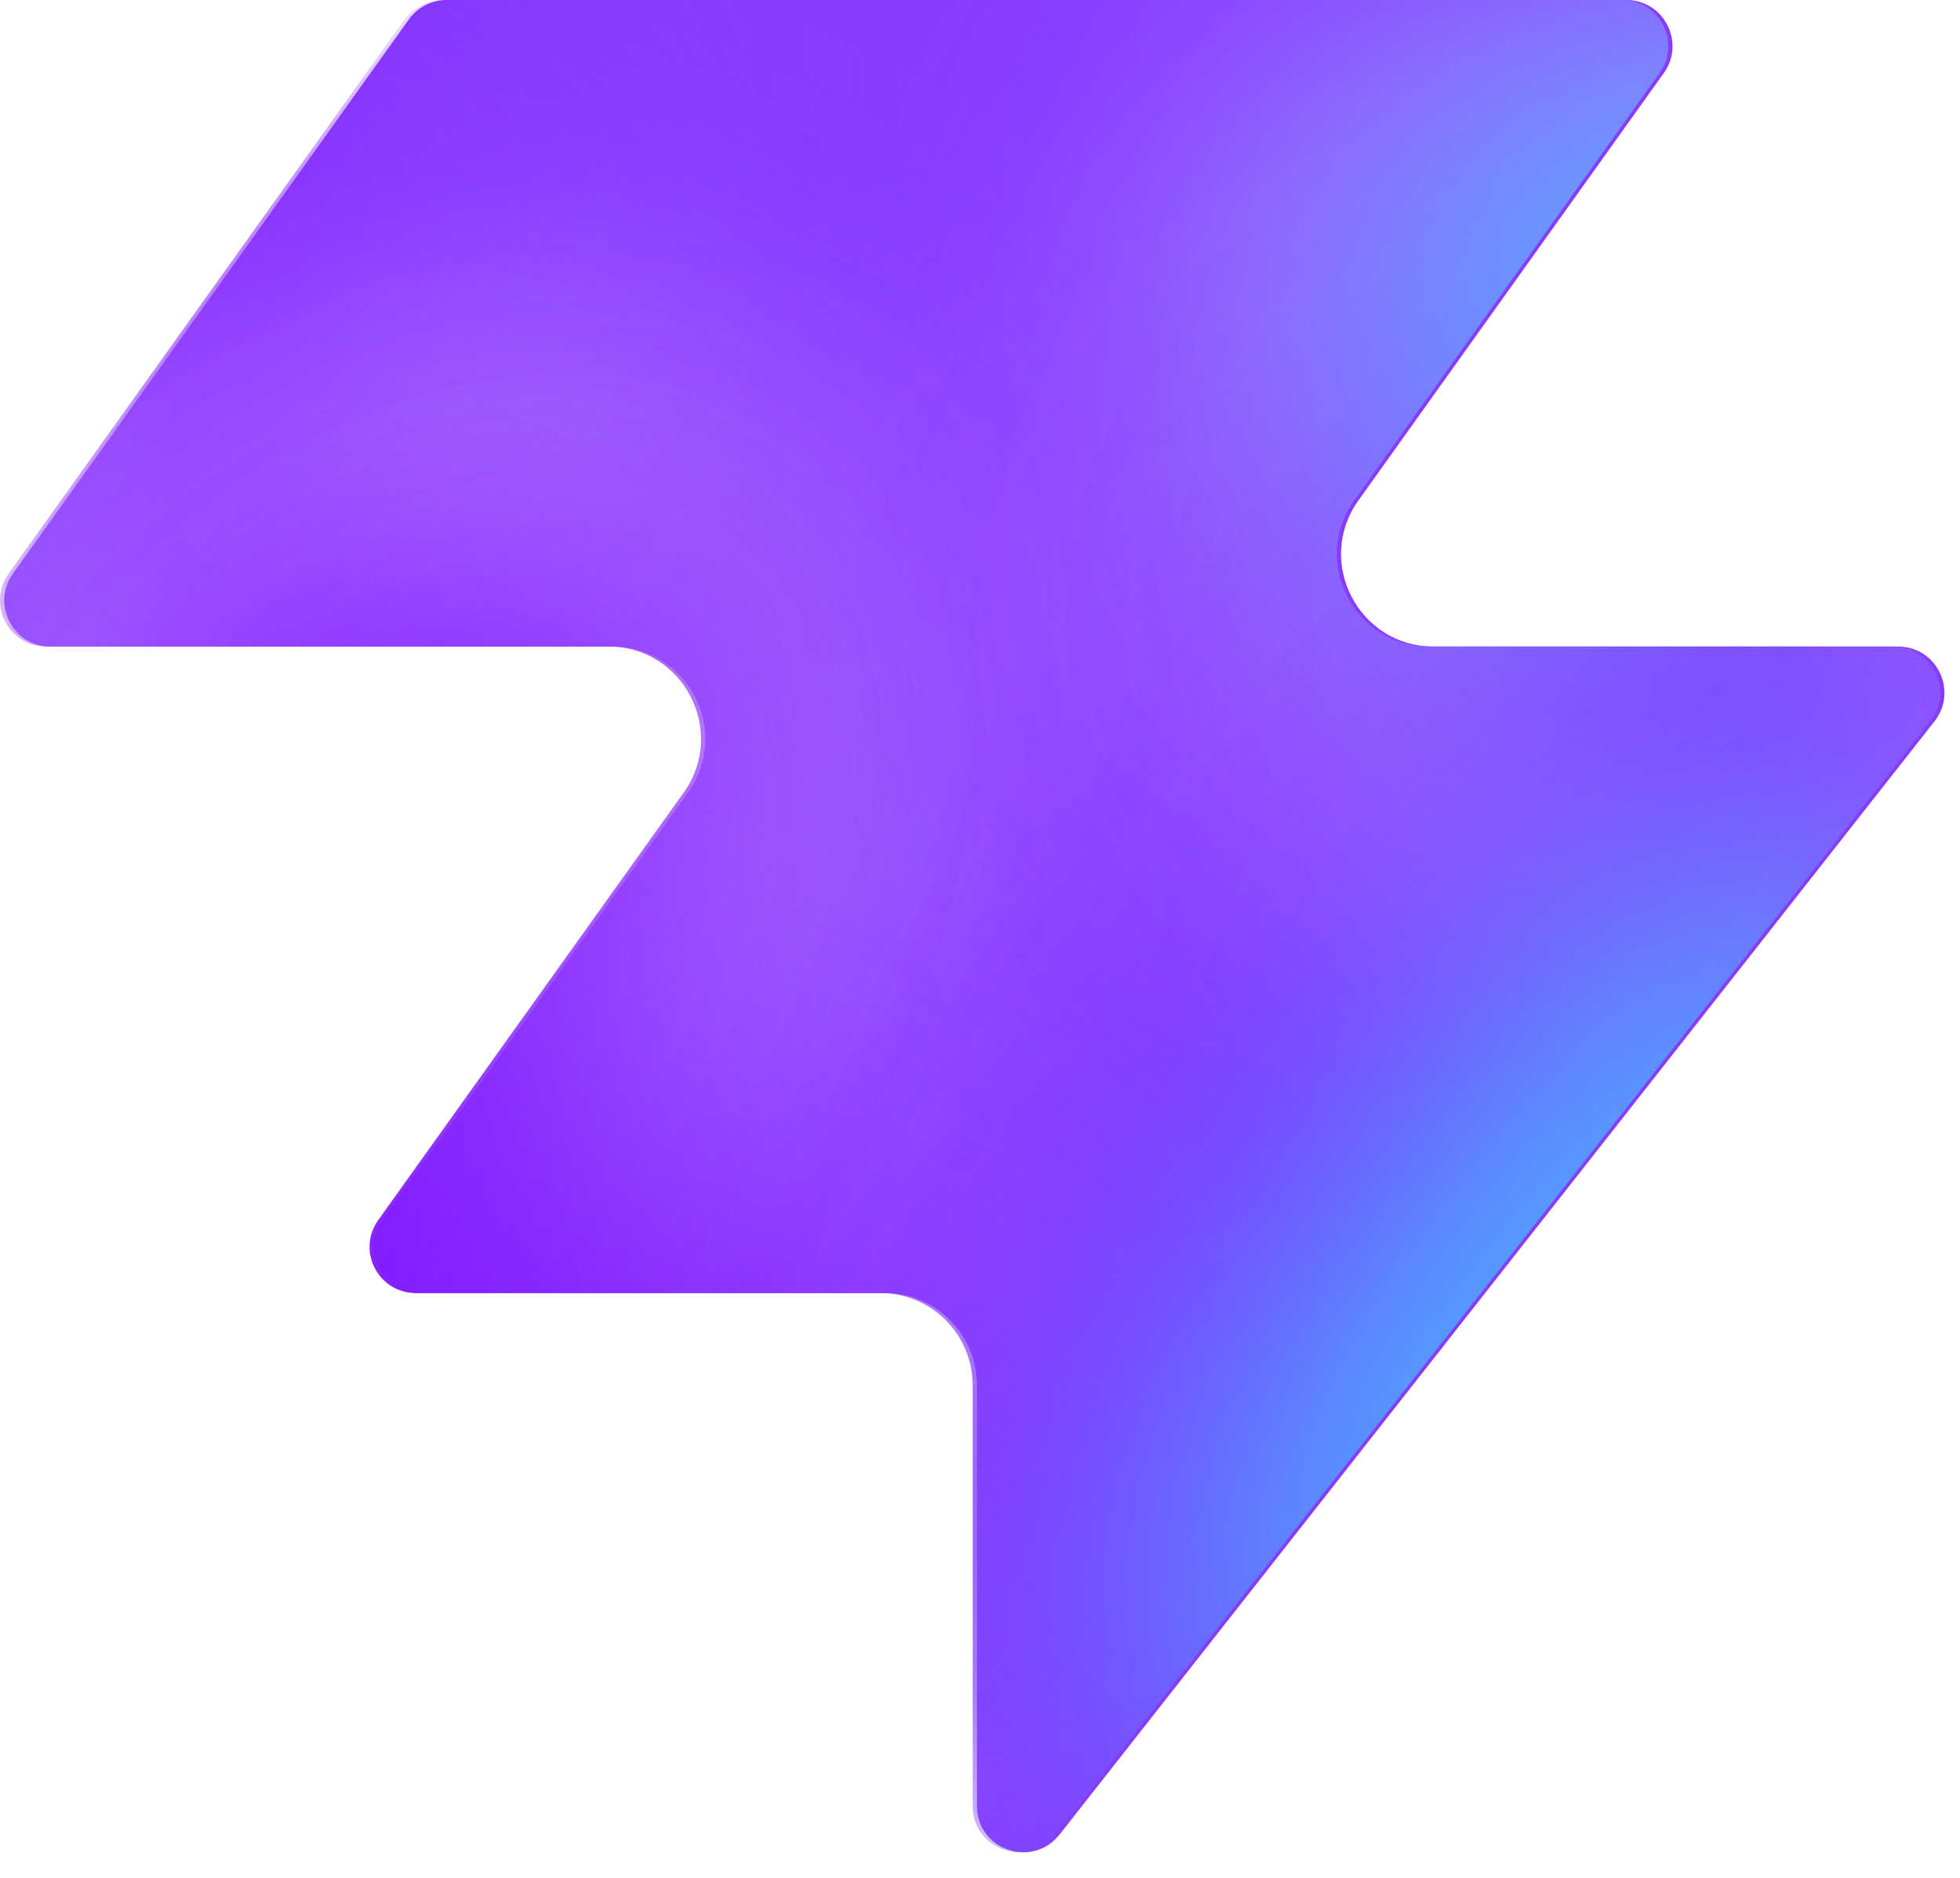
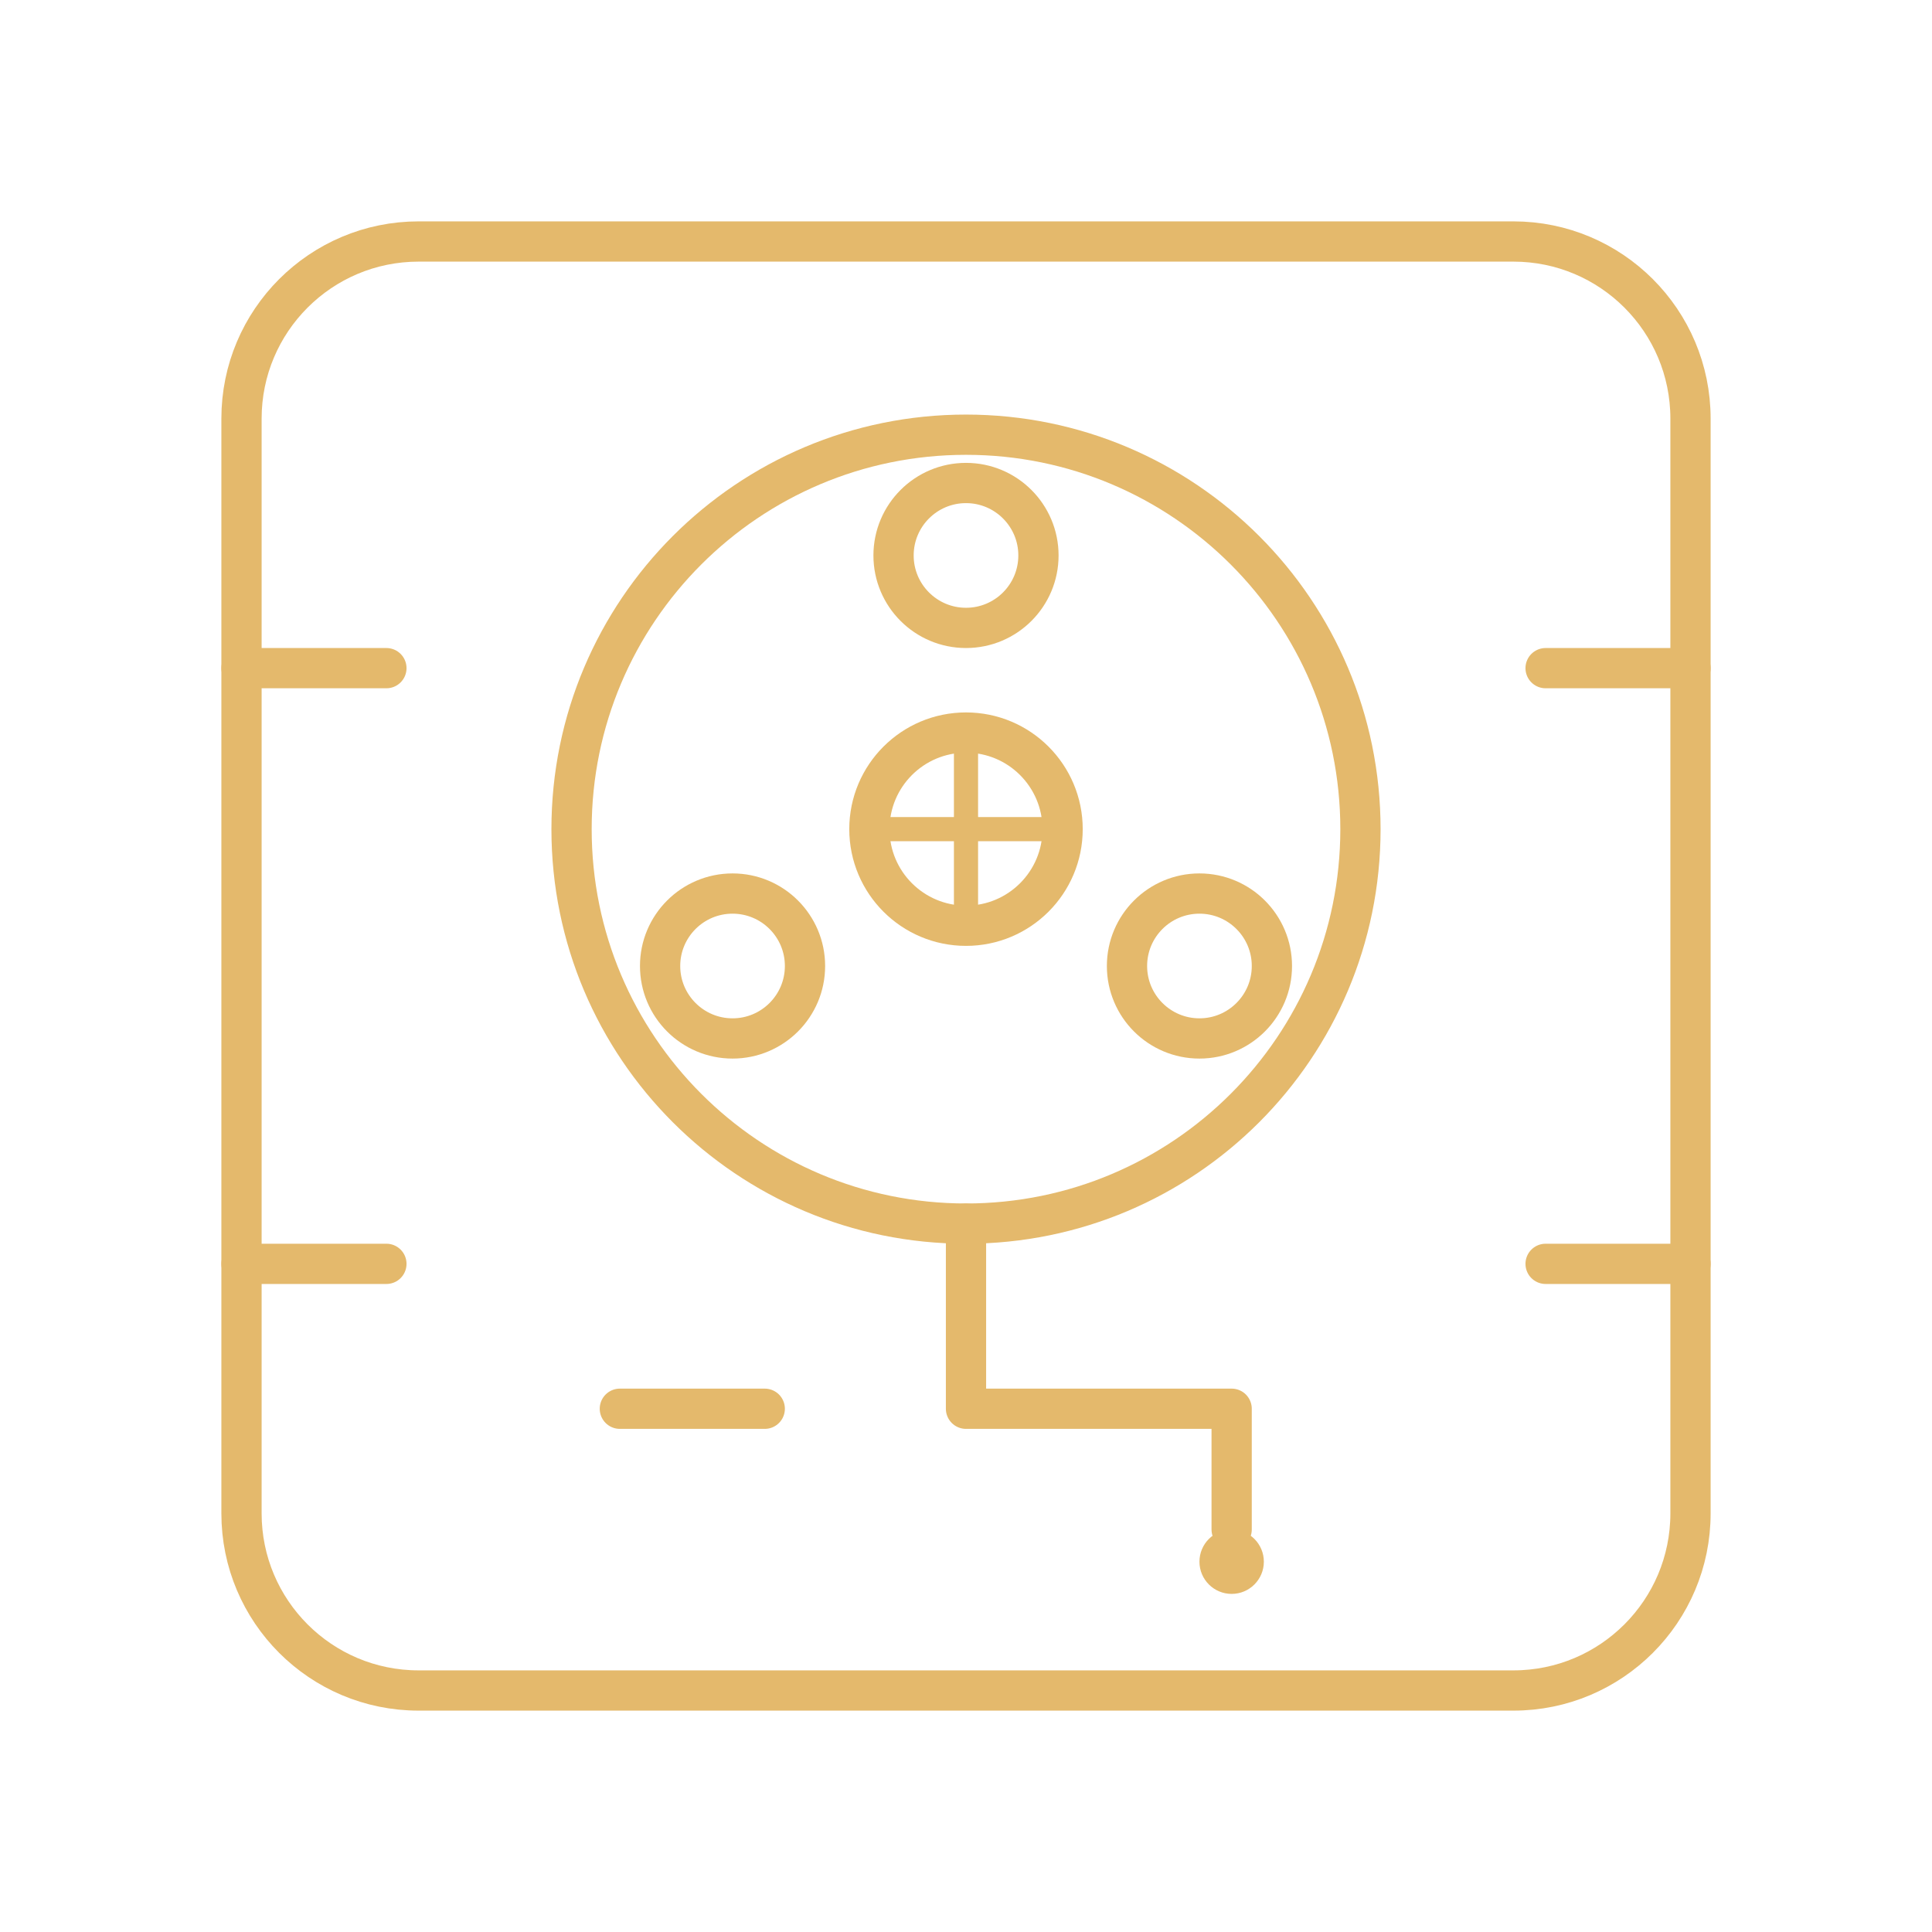
- <svg xmlns="http://www.w3.org/2000/svg" width="48" height="46" fill="none" viewBox="0 0 48 46">
-   <path fill="#863bff" d="M25.946 44.938c-.664.845-2.021.375-2.021-.698V33.937a2.26 2.26 0 0 0-2.262-2.262H10.287c-.92 0-1.456-1.04-.92-1.788l7.48-10.471c1.07-1.497 0-3.578-1.842-3.578H1.237c-.92 0-1.456-1.04-.92-1.788L10.013.474c.214-.297.556-.474.92-.474h28.894c.92 0 1.456 1.04.92 1.788l-7.48 10.471c-1.07 1.498 0 3.579 1.842 3.579h11.377c.943 0 1.473 1.088.89 1.83L25.947 44.94z" style="fill:#863bff;fill:color(display-p3 .525 .23 1);fill-opacity:1" />
-   <mask id="a" width="48" height="46" x="0" y="0" maskUnits="userSpaceOnUse" style="mask-type:alpha">
-     <path fill="#000" d="M25.842 44.938c-.664.844-2.021.375-2.021-.698V33.937a2.26 2.26 0 0 0-2.262-2.262H10.183c-.92 0-1.456-1.04-.92-1.788l7.48-10.471c1.07-1.498 0-3.579-1.842-3.579H1.133c-.92 0-1.456-1.04-.92-1.787L9.91.473c.214-.297.556-.474.92-.474h28.894c.92 0 1.456 1.04.92 1.788l-7.48 10.471c-1.07 1.498 0 3.578 1.842 3.578h11.377c.943 0 1.473 1.088.89 1.832L25.843 44.94z" style="fill:#000;fill-opacity:1" />
-   </mask>
-   <g mask="url(#a)">
-     <g filter="url(#b)">
-       <ellipse cx="5.508" cy="14.704" fill="#ede6ff" rx="5.508" ry="14.704" style="fill:#ede6ff;fill:color(display-p3 .927 .903 1);fill-opacity:1" transform="matrix(.00324 1 1 -.00324 -4.47 31.516)" />
-     </g>
-     <g filter="url(#c)">
-       <ellipse cx="10.399" cy="29.851" fill="#ede6ff" rx="10.399" ry="29.851" style="fill:#ede6ff;fill:color(display-p3 .927 .903 1);fill-opacity:1" transform="matrix(.00324 1 1 -.00324 -39.328 7.883)" />
-     </g>
-     <g filter="url(#d)">
-       <ellipse cx="5.508" cy="30.487" fill="#7e14ff" rx="5.508" ry="30.487" style="fill:#7e14ff;fill:color(display-p3 .492 .077 1);fill-opacity:1" transform="rotate(89.814 -25.913 -14.639)scale(1 -1)" />
-     </g>
-     <g filter="url(#e)">
-       <ellipse cx="5.508" cy="30.599" fill="#7e14ff" rx="5.508" ry="30.599" style="fill:#7e14ff;fill:color(display-p3 .492 .077 1);fill-opacity:1" transform="rotate(89.814 -32.644 -3.334)scale(1 -1)" />
-     </g>
-     <g filter="url(#f)">
-       <ellipse cx="5.508" cy="30.599" fill="#7e14ff" rx="5.508" ry="30.599" style="fill:#7e14ff;fill:color(display-p3 .492 .077 1);fill-opacity:1" transform="matrix(.00324 1 1 -.00324 -34.34 30.47)" />
-     </g>
-     <g filter="url(#g)">
-       <ellipse cx="14.072" cy="22.078" fill="#ede6ff" rx="14.072" ry="22.078" style="fill:#ede6ff;fill:color(display-p3 .927 .903 1);fill-opacity:1" transform="rotate(93.35 24.506 48.493)scale(-1 1)" />
-     </g>
-     <g filter="url(#h)">
-       <ellipse cx="3.47" cy="21.501" fill="#7e14ff" rx="3.47" ry="21.501" style="fill:#7e14ff;fill:color(display-p3 .492 .077 1);fill-opacity:1" transform="rotate(89.009 28.708 47.59)scale(-1 1)" />
-     </g>
-     <g filter="url(#i)">
-       <ellipse cx="3.47" cy="21.501" fill="#7e14ff" rx="3.47" ry="21.501" style="fill:#7e14ff;fill:color(display-p3 .492 .077 1);fill-opacity:1" transform="rotate(89.009 28.708 47.59)scale(-1 1)" />
-     </g>
-     <g filter="url(#j)">
-       <ellipse cx=".387" cy="8.972" fill="#7e14ff" rx="4.407" ry="29.108" style="fill:#7e14ff;fill:color(display-p3 .492 .077 1);fill-opacity:1" transform="rotate(39.51 .387 8.972)" />
-     </g>
-     <g filter="url(#k)">
-       <ellipse cx="47.523" cy="-6.092" fill="#7e14ff" rx="4.407" ry="29.108" style="fill:#7e14ff;fill:color(display-p3 .492 .077 1);fill-opacity:1" transform="rotate(37.892 47.523 -6.092)" />
-     </g>
-     <g filter="url(#l)">
-       <ellipse cx="41.412" cy="6.333" fill="#47bfff" rx="5.971" ry="9.665" style="fill:#47bfff;fill:color(display-p3 .28 .748 1);fill-opacity:1" transform="rotate(37.892 41.412 6.333)" />
-     </g>
-     <g filter="url(#m)">
-       <ellipse cx="-1.879" cy="38.332" fill="#7e14ff" rx="4.407" ry="29.108" style="fill:#7e14ff;fill:color(display-p3 .492 .077 1);fill-opacity:1" transform="rotate(37.892 -1.88 38.332)" />
-     </g>
-     <g filter="url(#n)">
-       <ellipse cx="-1.879" cy="38.332" fill="#7e14ff" rx="4.407" ry="29.108" style="fill:#7e14ff;fill:color(display-p3 .492 .077 1);fill-opacity:1" transform="rotate(37.892 -1.88 38.332)" />
-     </g>
-     <g filter="url(#o)">
-       <ellipse cx="35.651" cy="29.907" fill="#7e14ff" rx="4.407" ry="29.108" style="fill:#7e14ff;fill:color(display-p3 .492 .077 1);fill-opacity:1" transform="rotate(37.892 35.651 29.907)" />
-     </g>
-     <g filter="url(#p)">
-       <ellipse cx="38.418" cy="32.4" fill="#47bfff" rx="5.971" ry="15.297" style="fill:#47bfff;fill:color(display-p3 .28 .748 1);fill-opacity:1" transform="rotate(37.892 38.418 32.4)" />
-     </g>
+ <svg xmlns="http://www.w3.org/2000/svg" viewBox="0 0 240 240" width="240" height="240" fill="none">
+   <rect x="30" y="30" width="180" height="180" rx="22" stroke="#E4B96C" stroke-width="5" />
+   <g stroke="#E4B96C" stroke-width="5" stroke-linecap="round" stroke-linejoin="round">
+     <path d="M30 83H48" />
+     <path d="M30 157H48" />
+     <path d="M192 83H210" />
+     <path d="M192 157H210" />
  </g>
-   <defs>
-     <filter id="b" width="60.045" height="41.654" x="-19.77" y="16.149" color-interpolation-filters="sRGB" filterUnits="userSpaceOnUse">
-       <feFlood flood-opacity="0" result="BackgroundImageFix" />
-       <feBlend in="SourceGraphic" in2="BackgroundImageFix" result="shape" />
-       <feGaussianBlur result="effect1_foregroundBlur_2002_17158" stdDeviation="7.659" />
-     </filter>
-     <filter id="c" width="90.34" height="51.437" x="-54.613" y="-7.533" color-interpolation-filters="sRGB" filterUnits="userSpaceOnUse">
-       <feFlood flood-opacity="0" result="BackgroundImageFix" />
-       <feBlend in="SourceGraphic" in2="BackgroundImageFix" result="shape" />
-       <feGaussianBlur result="effect1_foregroundBlur_2002_17158" stdDeviation="7.659" />
-     </filter>
-     <filter id="d" width="79.355" height="29.4" x="-49.64" y="2.03" color-interpolation-filters="sRGB" filterUnits="userSpaceOnUse">
-       <feFlood flood-opacity="0" result="BackgroundImageFix" />
-       <feBlend in="SourceGraphic" in2="BackgroundImageFix" result="shape" />
-       <feGaussianBlur result="effect1_foregroundBlur_2002_17158" stdDeviation="4.596" />
-     </filter>
-     <filter id="e" width="79.579" height="29.4" x="-45.045" y="20.029" color-interpolation-filters="sRGB" filterUnits="userSpaceOnUse">
-       <feFlood flood-opacity="0" result="BackgroundImageFix" />
-       <feBlend in="SourceGraphic" in2="BackgroundImageFix" result="shape" />
-       <feGaussianBlur result="effect1_foregroundBlur_2002_17158" stdDeviation="4.596" />
-     </filter>
-     <filter id="f" width="79.579" height="29.4" x="-43.513" y="21.178" color-interpolation-filters="sRGB" filterUnits="userSpaceOnUse">
-       <feFlood flood-opacity="0" result="BackgroundImageFix" />
-       <feBlend in="SourceGraphic" in2="BackgroundImageFix" result="shape" />
-       <feGaussianBlur result="effect1_foregroundBlur_2002_17158" stdDeviation="4.596" />
-     </filter>
-     <filter id="g" width="74.749" height="58.852" x="15.756" y="-17.901" color-interpolation-filters="sRGB" filterUnits="userSpaceOnUse">
-       <feFlood flood-opacity="0" result="BackgroundImageFix" />
-       <feBlend in="SourceGraphic" in2="BackgroundImageFix" result="shape" />
-       <feGaussianBlur result="effect1_foregroundBlur_2002_17158" stdDeviation="7.659" />
-     </filter>
-     <filter id="h" width="61.377" height="25.362" x="23.548" y="2.284" color-interpolation-filters="sRGB" filterUnits="userSpaceOnUse">
-       <feFlood flood-opacity="0" result="BackgroundImageFix" />
-       <feBlend in="SourceGraphic" in2="BackgroundImageFix" result="shape" />
-       <feGaussianBlur result="effect1_foregroundBlur_2002_17158" stdDeviation="4.596" />
-     </filter>
-     <filter id="i" width="61.377" height="25.362" x="23.548" y="2.284" color-interpolation-filters="sRGB" filterUnits="userSpaceOnUse">
-       <feFlood flood-opacity="0" result="BackgroundImageFix" />
-       <feBlend in="SourceGraphic" in2="BackgroundImageFix" result="shape" />
-       <feGaussianBlur result="effect1_foregroundBlur_2002_17158" stdDeviation="4.596" />
-     </filter>
-     <filter id="j" width="56.045" height="63.649" x="-27.636" y="-22.853" color-interpolation-filters="sRGB" filterUnits="userSpaceOnUse">
-       <feFlood flood-opacity="0" result="BackgroundImageFix" />
-       <feBlend in="SourceGraphic" in2="BackgroundImageFix" result="shape" />
-       <feGaussianBlur result="effect1_foregroundBlur_2002_17158" stdDeviation="4.596" />
-     </filter>
-     <filter id="k" width="54.814" height="64.646" x="20.116" y="-38.415" color-interpolation-filters="sRGB" filterUnits="userSpaceOnUse">
-       <feFlood flood-opacity="0" result="BackgroundImageFix" />
-       <feBlend in="SourceGraphic" in2="BackgroundImageFix" result="shape" />
-       <feGaussianBlur result="effect1_foregroundBlur_2002_17158" stdDeviation="4.596" />
-     </filter>
-     <filter id="l" width="33.541" height="35.313" x="24.641" y="-11.323" color-interpolation-filters="sRGB" filterUnits="userSpaceOnUse">
-       <feFlood flood-opacity="0" result="BackgroundImageFix" />
-       <feBlend in="SourceGraphic" in2="BackgroundImageFix" result="shape" />
-       <feGaussianBlur result="effect1_foregroundBlur_2002_17158" stdDeviation="4.596" />
-     </filter>
-     <filter id="m" width="54.814" height="64.646" x="-29.286" y="6.009" color-interpolation-filters="sRGB" filterUnits="userSpaceOnUse">
-       <feFlood flood-opacity="0" result="BackgroundImageFix" />
-       <feBlend in="SourceGraphic" in2="BackgroundImageFix" result="shape" />
-       <feGaussianBlur result="effect1_foregroundBlur_2002_17158" stdDeviation="4.596" />
-     </filter>
-     <filter id="n" width="54.814" height="64.646" x="-29.286" y="6.009" color-interpolation-filters="sRGB" filterUnits="userSpaceOnUse">
-       <feFlood flood-opacity="0" result="BackgroundImageFix" />
-       <feBlend in="SourceGraphic" in2="BackgroundImageFix" result="shape" />
-       <feGaussianBlur result="effect1_foregroundBlur_2002_17158" stdDeviation="4.596" />
-     </filter>
-     <filter id="o" width="54.814" height="64.646" x="8.244" y="-2.416" color-interpolation-filters="sRGB" filterUnits="userSpaceOnUse">
-       <feFlood flood-opacity="0" result="BackgroundImageFix" />
-       <feBlend in="SourceGraphic" in2="BackgroundImageFix" result="shape" />
-       <feGaussianBlur result="effect1_foregroundBlur_2002_17158" stdDeviation="4.596" />
-     </filter>
-     <filter id="p" width="39.409" height="43.623" x="18.713" y="10.588" color-interpolation-filters="sRGB" filterUnits="userSpaceOnUse">
-       <feFlood flood-opacity="0" result="BackgroundImageFix" />
-       <feBlend in="SourceGraphic" in2="BackgroundImageFix" result="shape" />
-       <feGaussianBlur result="effect1_foregroundBlur_2002_17158" stdDeviation="4.596" />
-     </filter>
-   </defs>
+   <g stroke="#E4B96C" stroke-width="5" fill="none">
+     <circle cx="120" cy="103" r="49" />
+     <circle cx="120" cy="103" r="12" />
+     <circle cx="120" cy="69" r="9" />
+     <circle cx="149" cy="120" r="9" />
+     <circle cx="91" cy="120" r="9" />
+   </g>
+   <path d="M120 91V115M108 103H132" stroke="#E4B96C" stroke-width="3" stroke-linecap="round" />
+   <g stroke="#E4B96C" stroke-width="5" stroke-linecap="round" stroke-linejoin="round">
+     <path d="M120 152V175H153V190" />
+     <path d="M77 175H95" />
+   </g>
+   <circle cx="153" cy="194" r="4" fill="#E4B96C" />
</svg>
